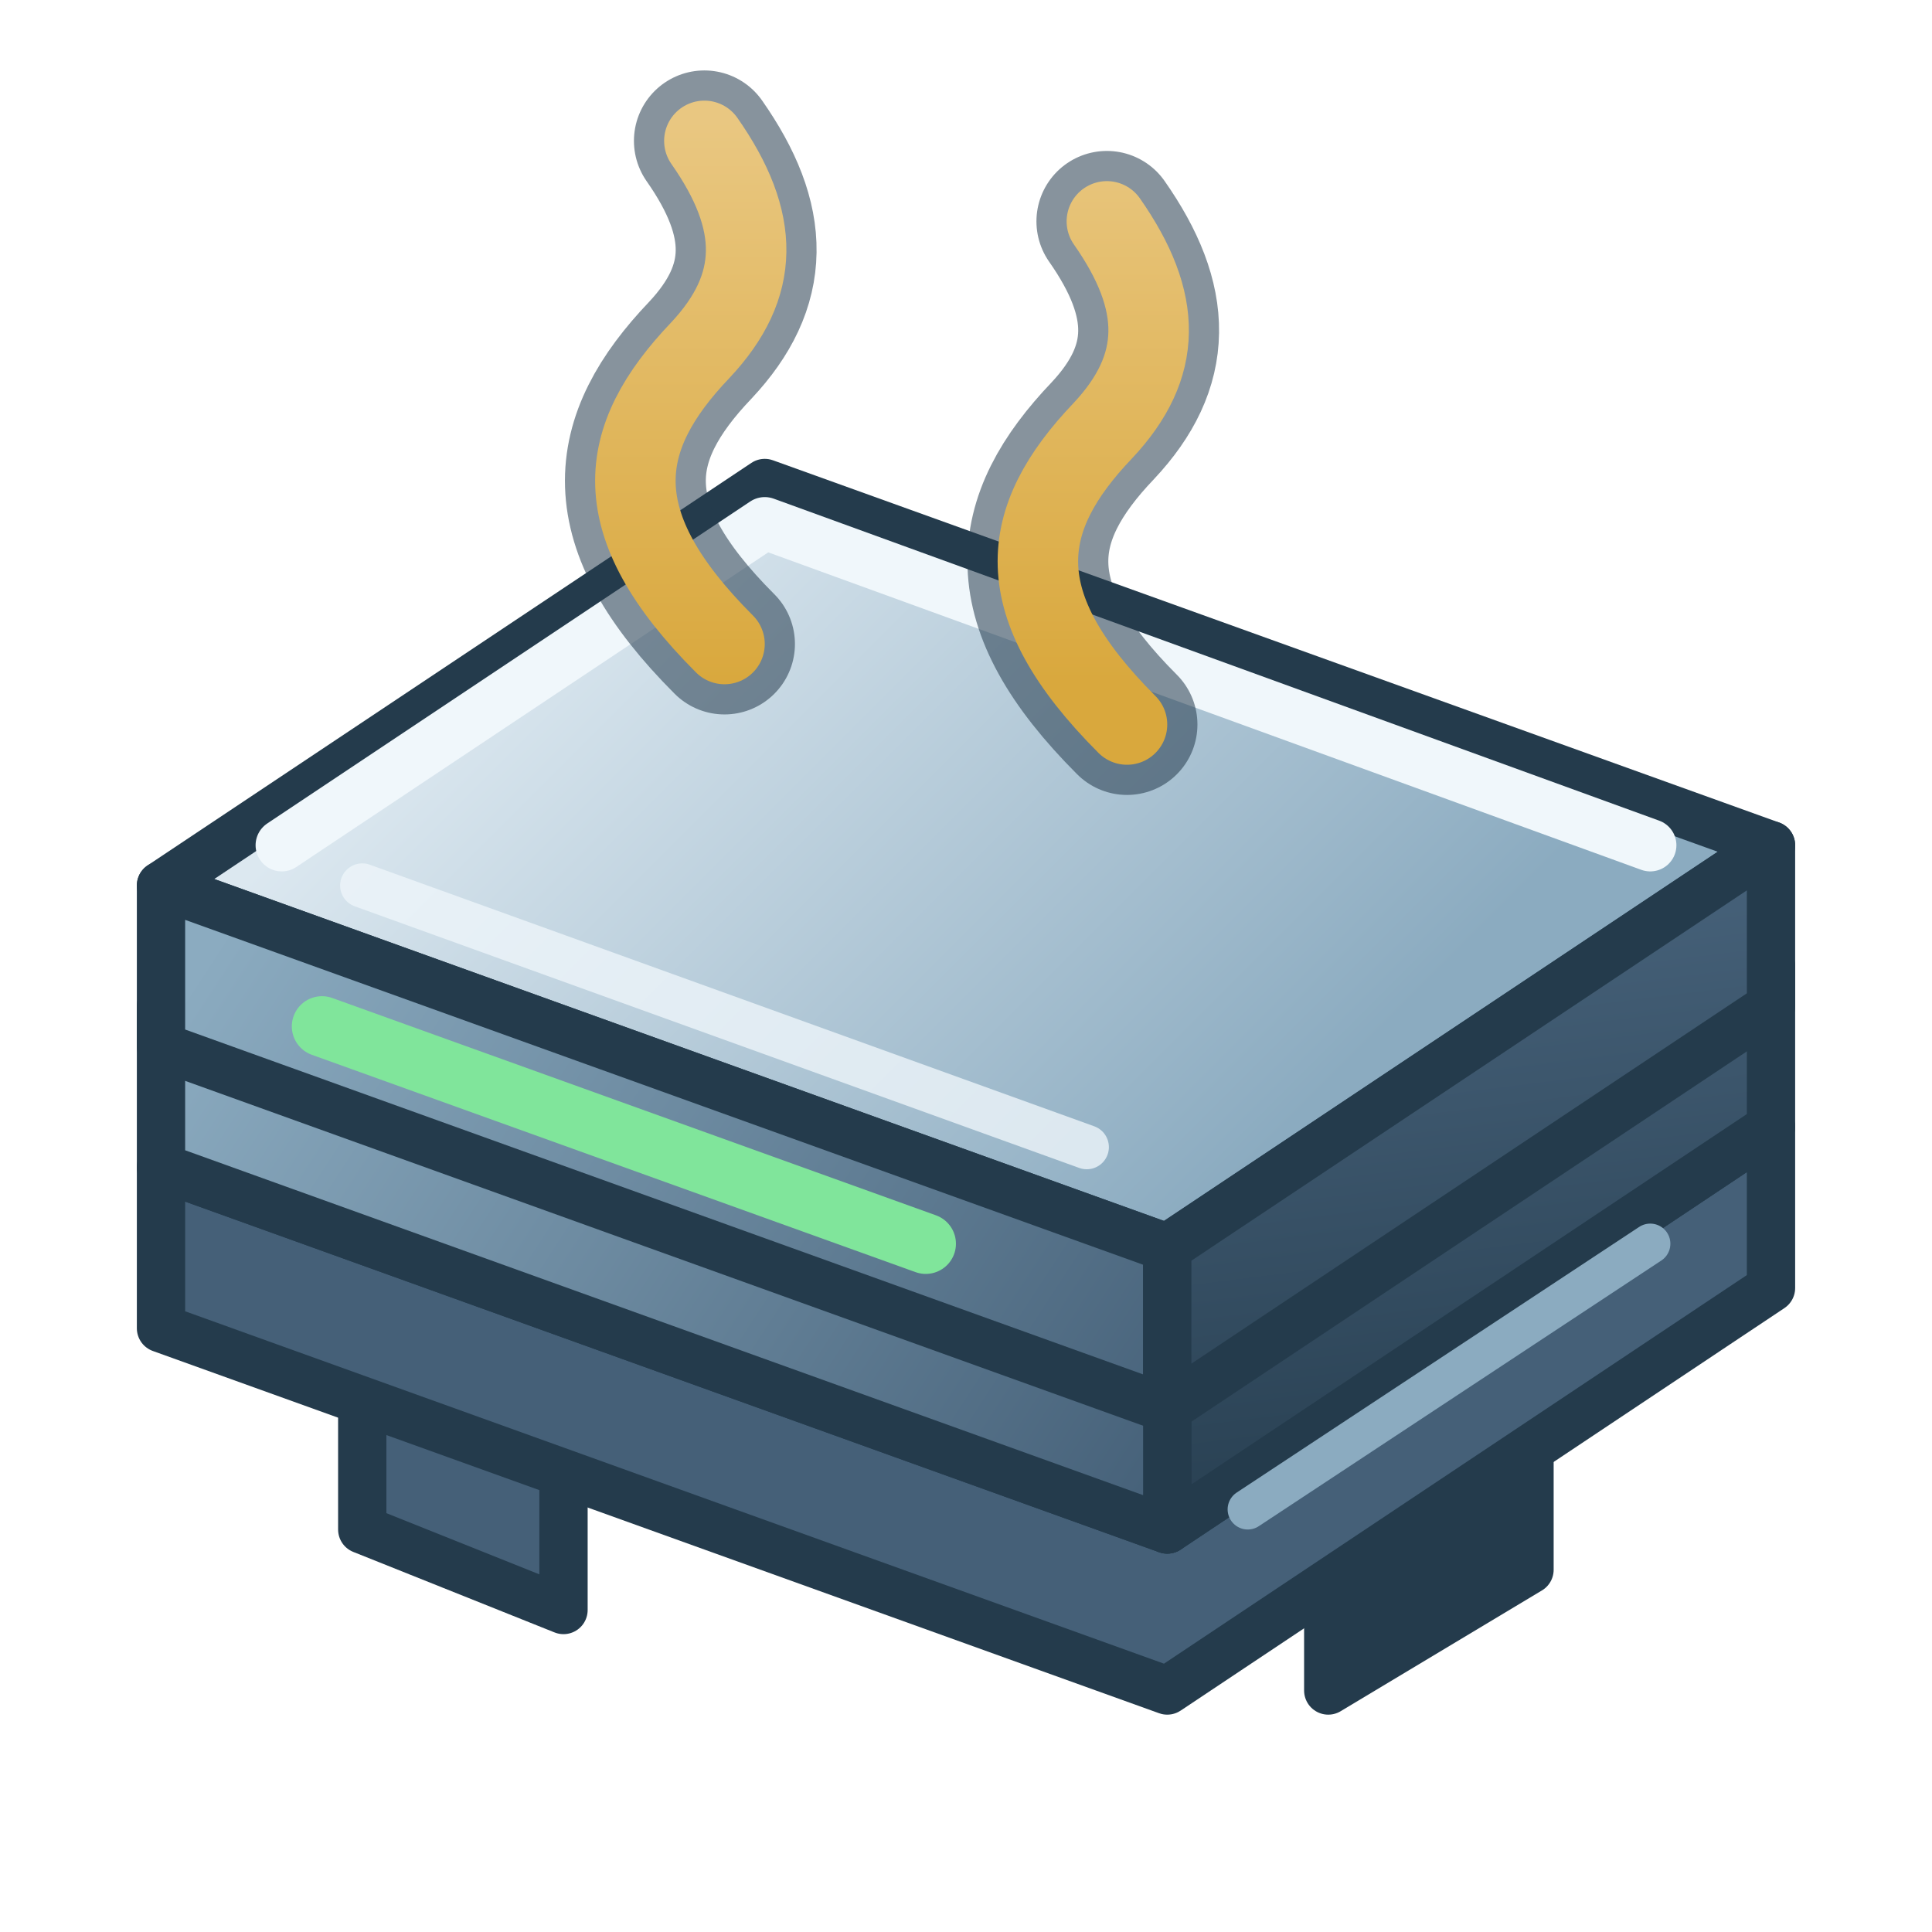
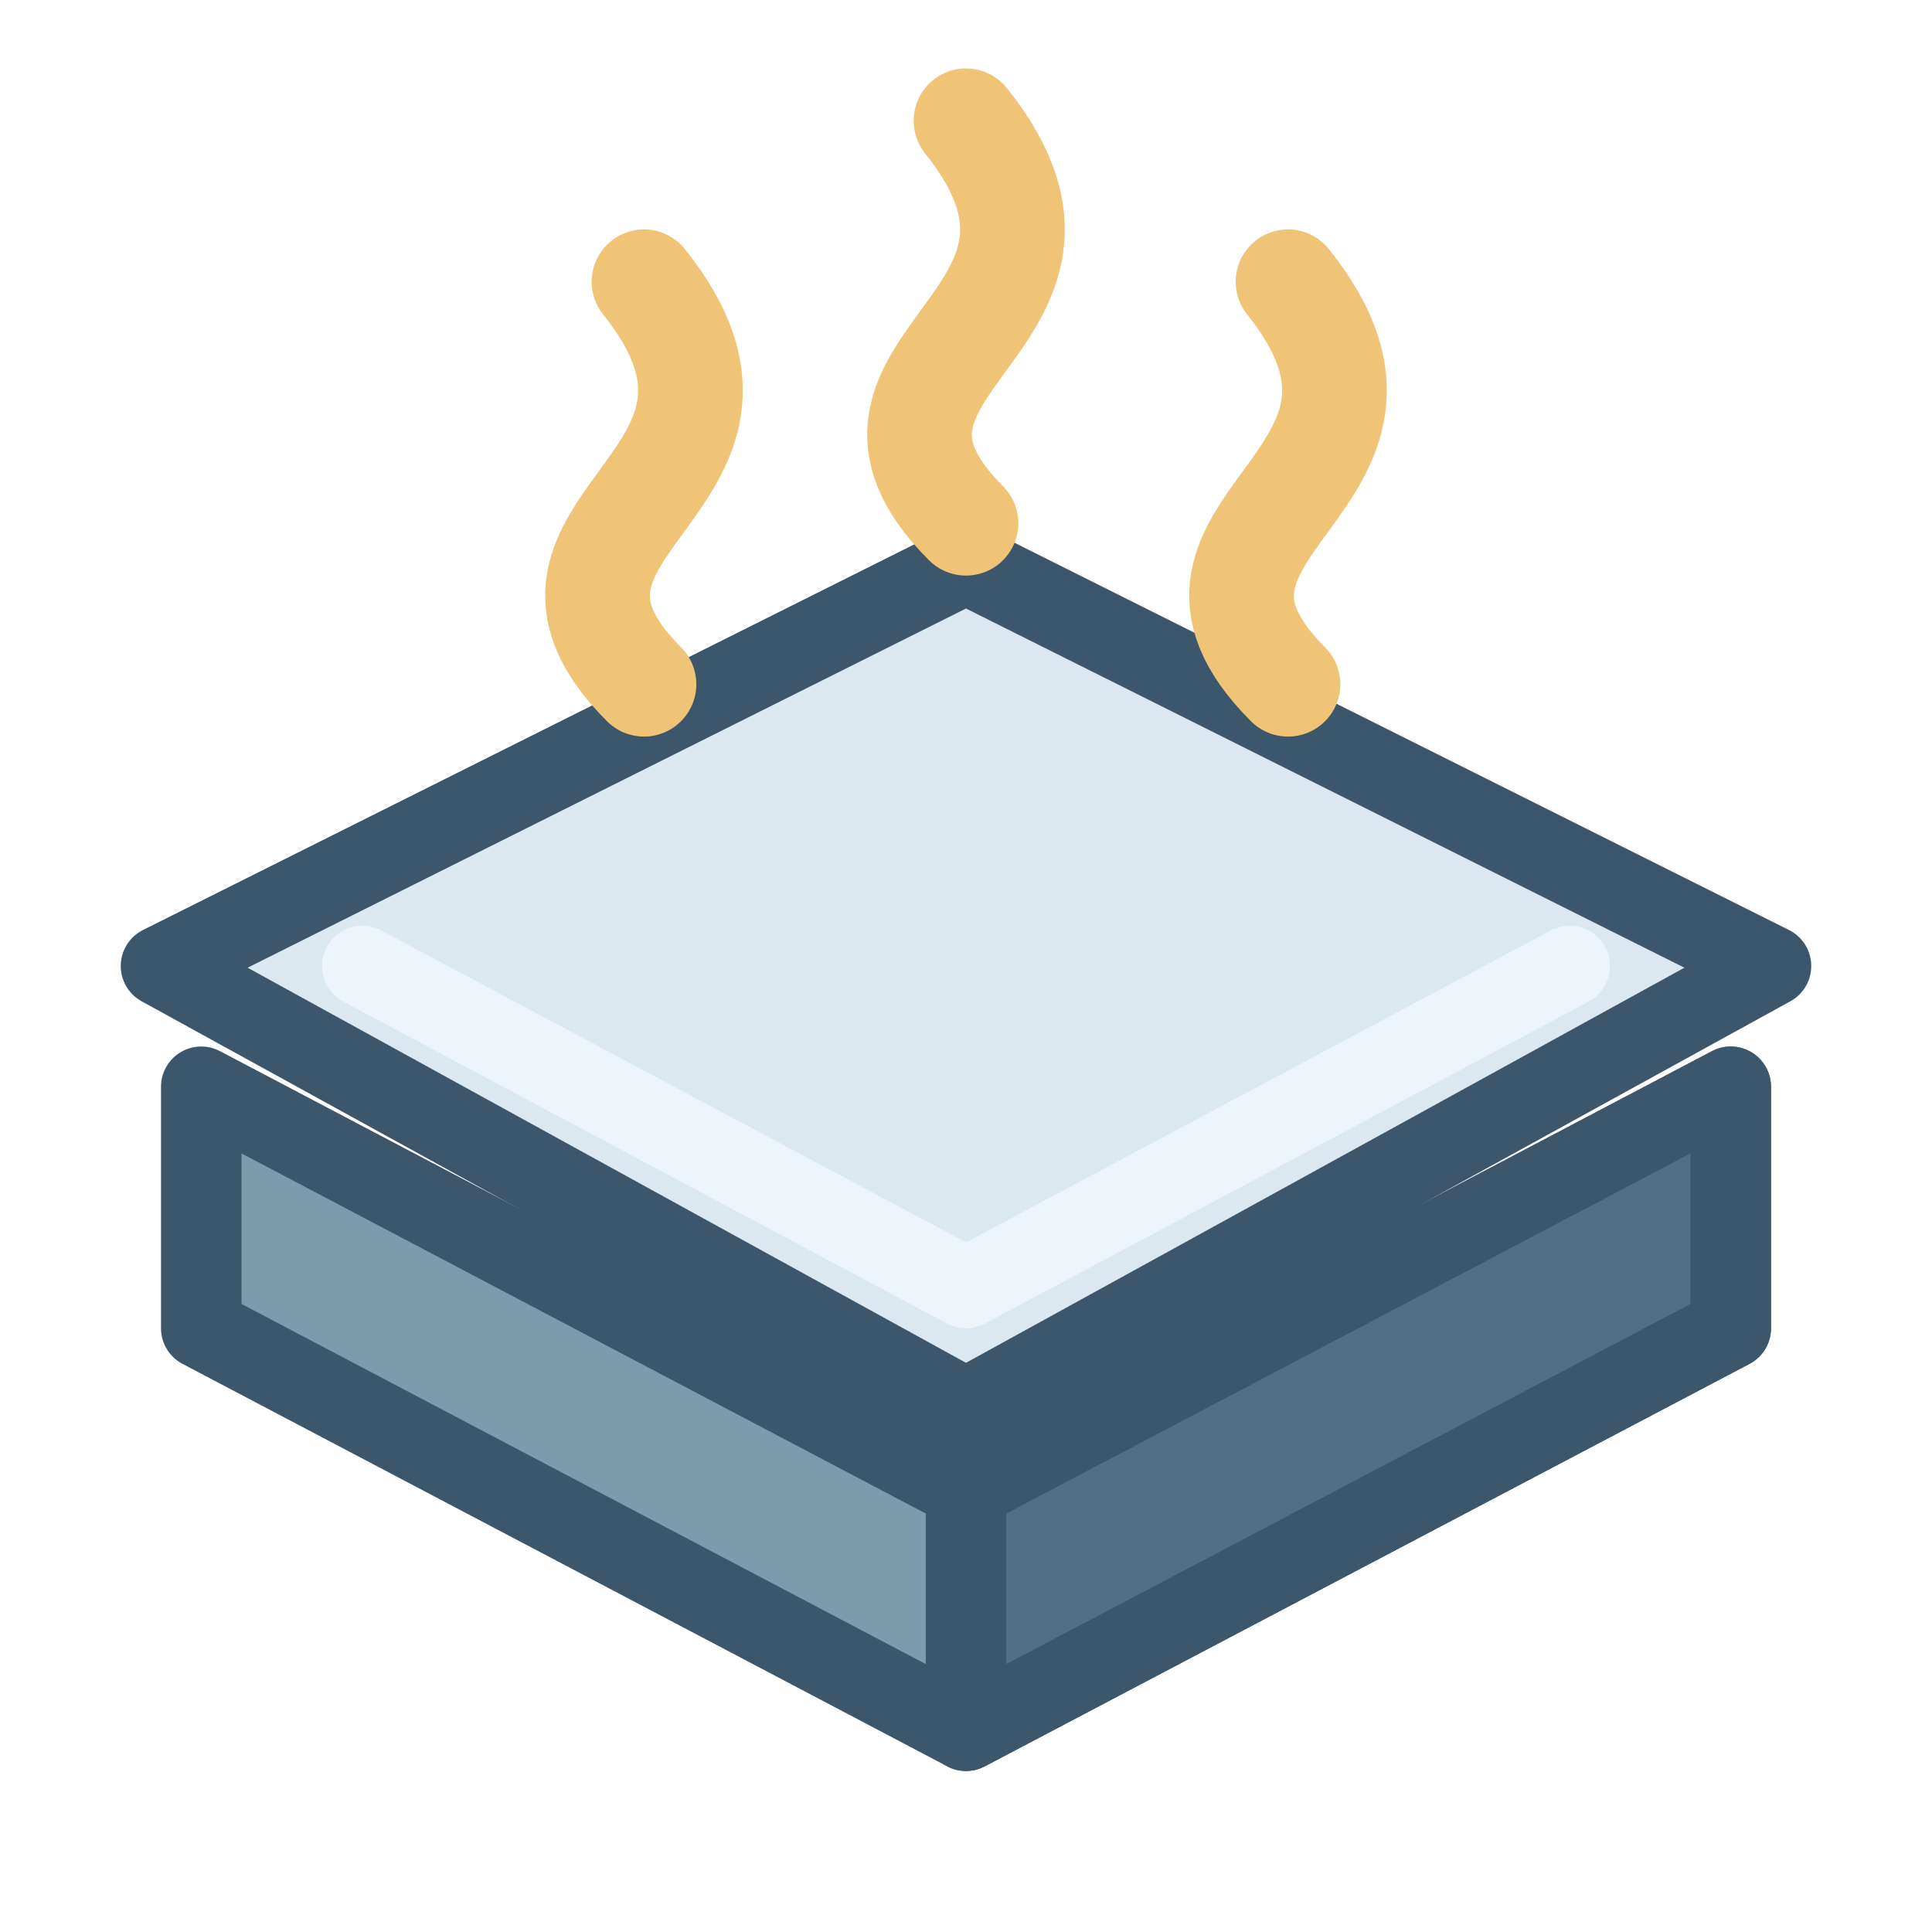
<svg xmlns="http://www.w3.org/2000/svg" viewBox="0 0 48 48" fill="none" role="img" aria-label="Podgrzewany stół drukarki">
-   <defs>
-     <linearGradient id="bed-top" x1="14" y1="14" x2="30" y2="30" gradientUnits="userSpaceOnUse">
-       <stop stop-color="#dce8f0" />
-       <stop offset="1" stop-color="#8babc0" />
-     </linearGradient>
-     <linearGradient id="bed-front" x1="5" y1="24" x2="28" y2="39" gradientUnits="userSpaceOnUse">
-       <stop stop-color="#8babc0" />
-       <stop offset="1" stop-color="#456078" />
-     </linearGradient>
-     <linearGradient id="bed-side" x1="36" y1="23" x2="38" y2="39" gradientUnits="userSpaceOnUse">
-       <stop stop-color="#456078" />
-       <stop offset="1" stop-color="#243b4c" />
-     </linearGradient>
-     <linearGradient id="bed-heat" x1="24" y1="3" x2="24" y2="17" gradientUnits="userSpaceOnUse">
-       <stop stop-color="#e9c781" />
-       <stop offset="1" stop-color="#d9a83d" />
-     </linearGradient>
-   </defs>
-   <g stroke="#243b4c" stroke-width="1.2" stroke-linejoin="round">
-     <path d="M9 33v5l5 2v-5Z" fill="#456078" />
-     <path d="M33 36v6l5-3v-6Z" fill="#243b4c" />
-     <path d="m4 29 25 9 15-10v4L29 42 4 33Z" fill="#456078" />
-     <path d="M29 34 44 24V28L29 38Z" fill="url(#bed-side)" />
-     <path d="m4 25 25 9v4L4 29Z" fill="url(#bed-front)" />
-     <path d="M4 22 19 12 44 21 29 31Z" fill="url(#bed-top)" />
-     <path d="M4 22 29 31v4L4 26Z" fill="url(#bed-front)" />
-     <path d="M29 31 44 21v4L29 35Z" fill="url(#bed-side)" />
+   <g stroke="#3c566b" stroke-width="2" stroke-linejoin="round">
+     <path d="M5 27l19 10 19-10v6L24 43 5 33z" fill="#7e9bae" />
+     <path d="M24 37l19-10v6L24 43z" fill="#526f83" />
+     <path d="M4 24l20-10 20 10-20 11z" fill="#dce8f0" />
  </g>
-   <path d="m7 21 12-8 22 8" stroke="#f0f7fb" stroke-width="1.3" stroke-linecap="round" stroke-linejoin="round" />
-   <path d="m9 22 18 6.5" stroke="#edf5fa" stroke-width="1.1" stroke-linecap="round" opacity=".8" />
-   <path d="m8 25.5 15 5.4" stroke="#80e59b" stroke-width="1.5" stroke-linecap="round" />
-   <path d="m31 37.5 10-6.6" stroke="#8babc0" stroke-width="1" stroke-linecap="round" />
-   <g stroke-linecap="round">
-     <path d="M18 16c-3-3-2.7-5.1-.6-7.3 1.5-1.6 1.5-3.2.1-5.2M28 18c-3-3-2.7-5.1-.6-7.3 1.5-1.6 1.5-3.2.1-5.2" stroke="#243b4c" stroke-width="3.5" opacity=".55" />
-     <path d="M18 16c-3-3-2.7-5.1-.6-7.3 1.5-1.6 1.5-3.2.1-5.2M28 18c-3-3-2.7-5.1-.6-7.3 1.5-1.6 1.5-3.2.1-5.2" stroke="url(#bed-heat)" stroke-width="2" />
+   <path d="M9 24l15 8 15-8" stroke="#edf5fa" stroke-width="2" stroke-linecap="round" stroke-linejoin="round" />
+   <g stroke="#efc477" stroke-width="2.6" stroke-linecap="round">
+     <path d="M16 17c-4-4 4-5 0-10" />
+     <path d="M24 13c-4-4 4-5 0-10" />
+     <path d="M32 17c-4-4 4-5 0-10" />
  </g>
</svg>
